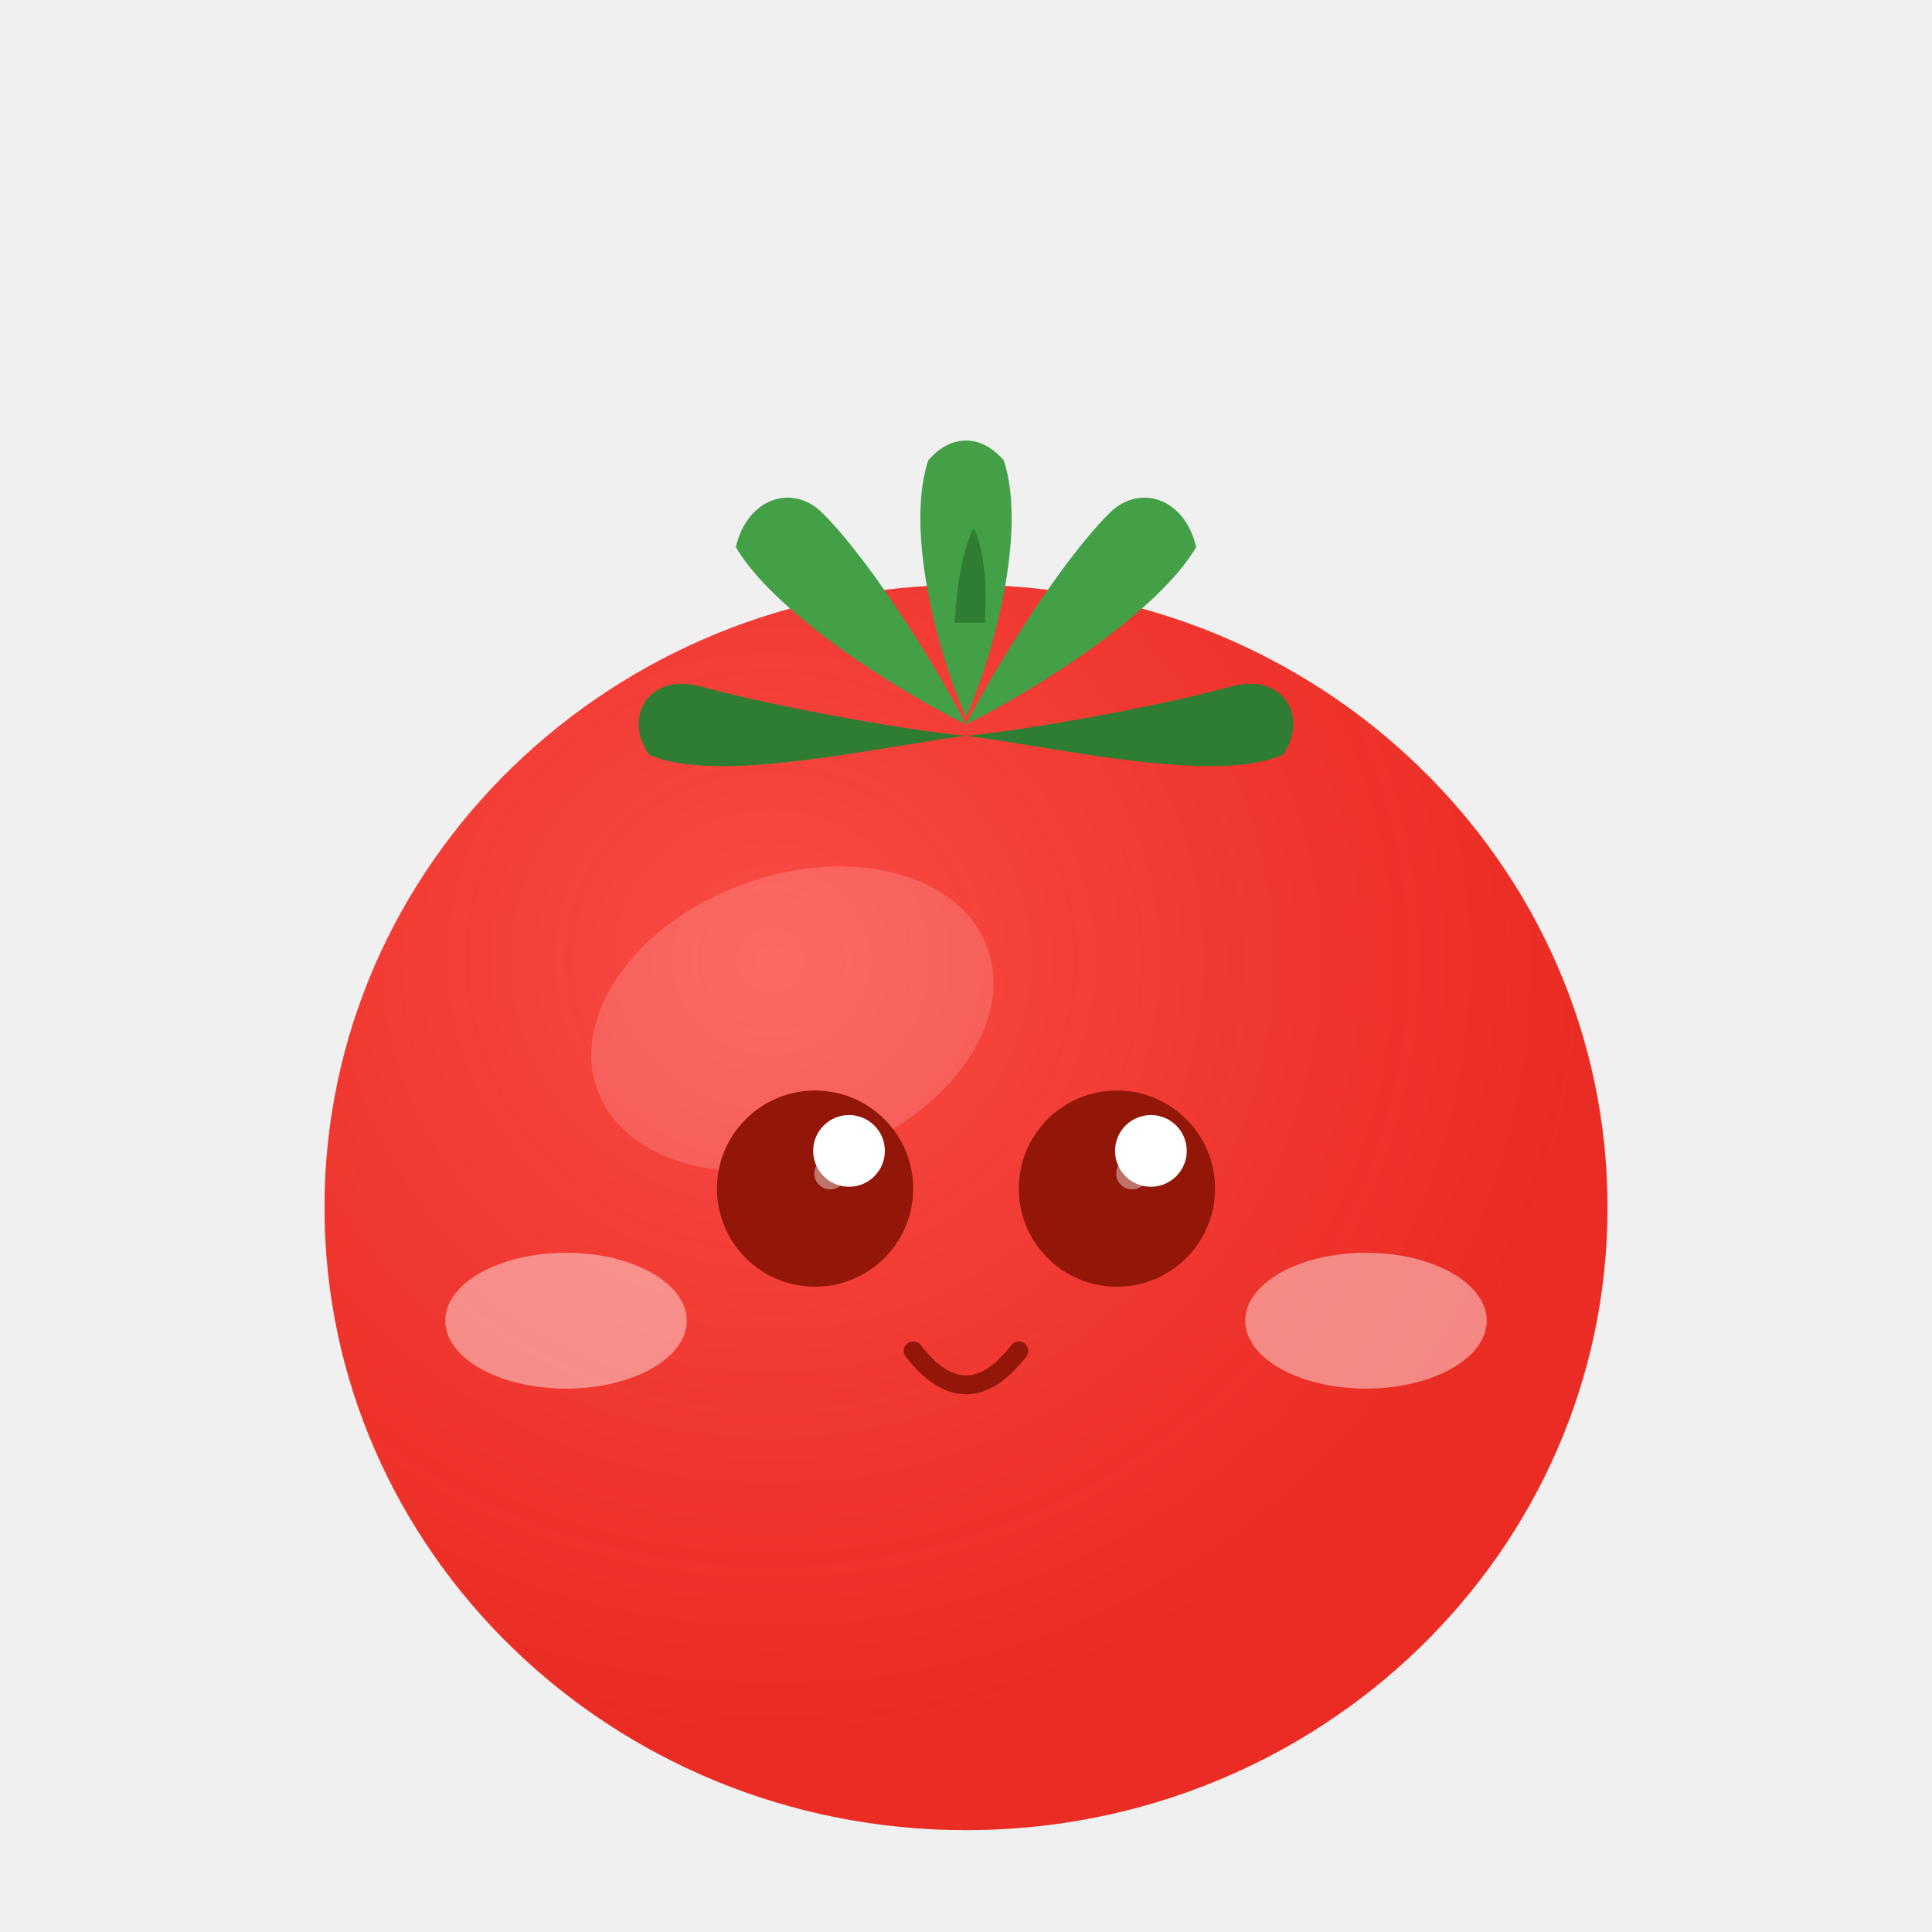
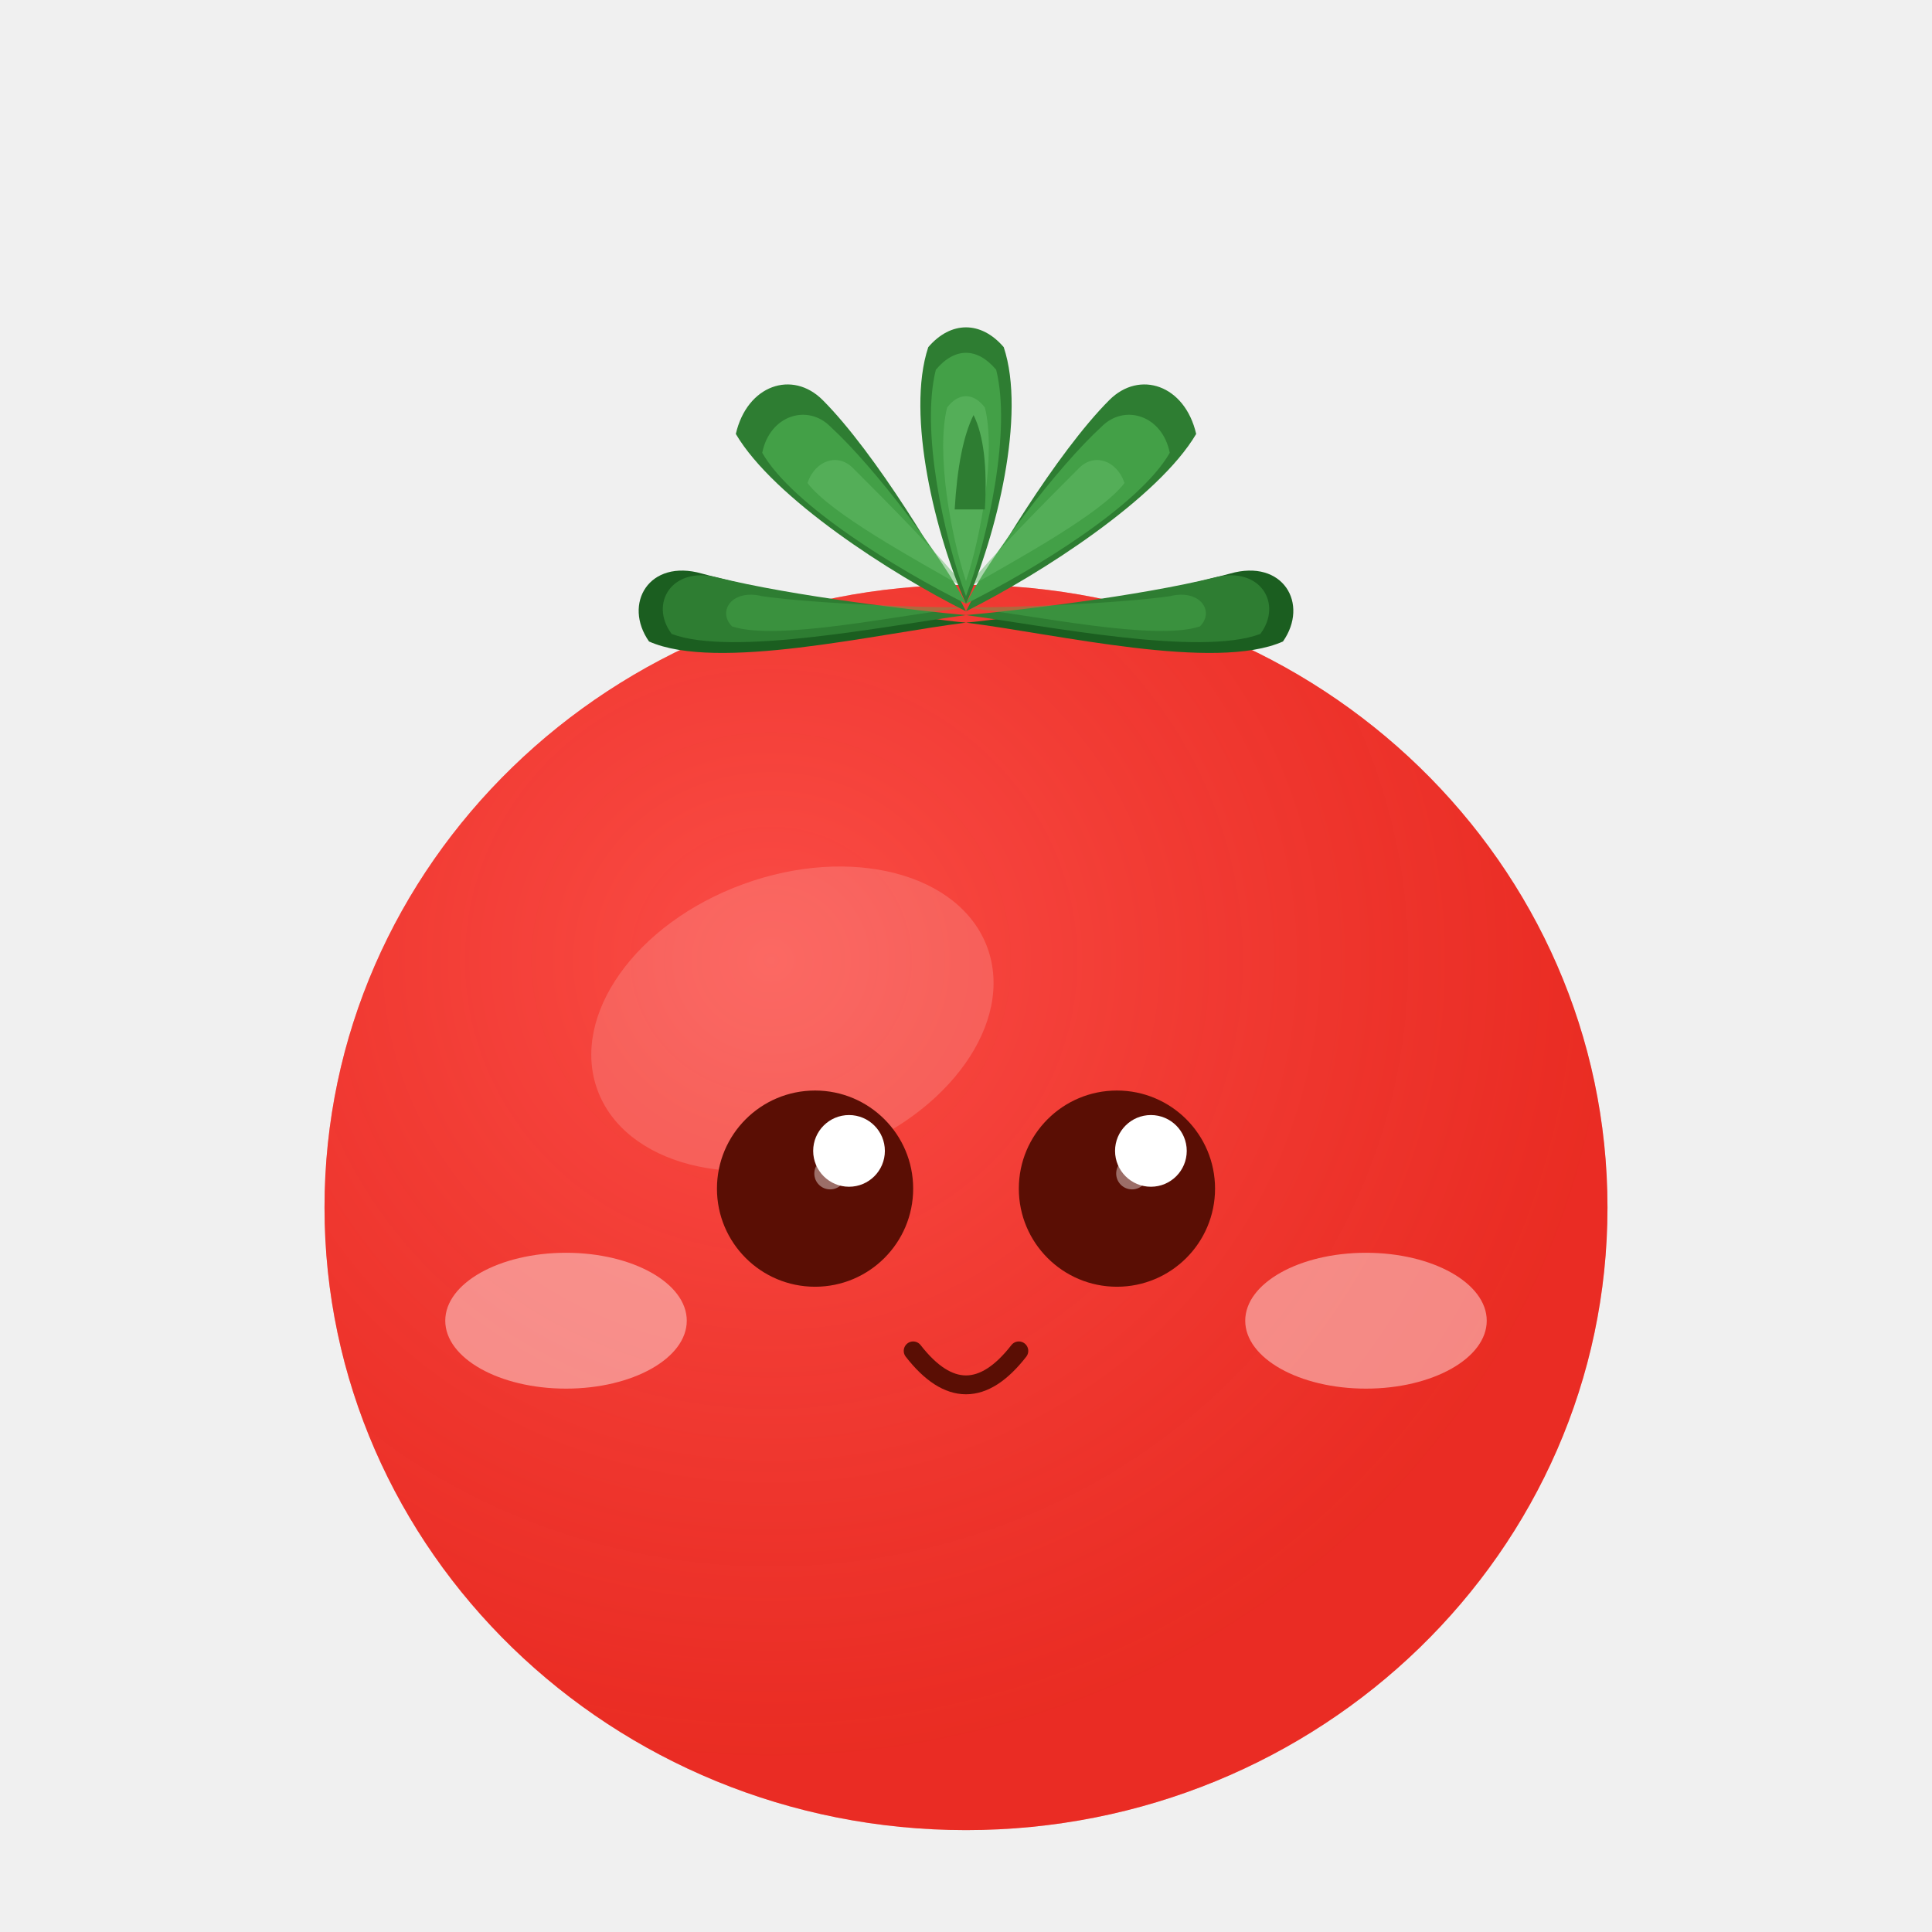
<svg xmlns="http://www.w3.org/2000/svg" viewBox="0 0 512 512">
  <defs>
    <radialGradient id="bodyGrad" cx="35%" cy="30%" r="65%">
      <stop offset="0%" stop-color="#fc6a66" stop-opacity="0.45" />
      <stop offset="100%" stop-color="#ca1d13" stop-opacity="0.35" />
    </radialGradient>
  </defs>
  <ellipse cx="256" cy="320" rx="170" ry="165" fill="#fa342c" />
  <ellipse cx="256" cy="320" rx="170" ry="165" fill="url(#bodyGrad)" />
  <ellipse cx="210" cy="270" rx="55" ry="38" fill="white" opacity="0.16" transform="rotate(-20 210 270)" />
-   <path d="M256,195 C232,198 190,208 172,200 C165,190 172,178 186,182 C208,188 244,194 256,195Z" fill="#2E7D32" />
-   <path d="M256,195 C280,198 322,208 340,200 C347,190 340,178 326,182 C304,188 268,194 256,195Z" fill="#2E7D32" />
-   <path d="M256,192 C236,182 205,162 195,145 C198,132 210,128 218,136 C232,150 250,180 256,192Z" fill="#43a047" />
-   <path d="M256,192 C276,182 307,162 317,145 C314,132 302,128 294,136 C280,150 262,180 256,192Z" fill="#43a047" />
-   <path d="M256,190 C248,172 240,140 246,122 C252,115 260,115 266,122 C272,140 264,172 256,190Z" fill="#43a047" />
-   <path d="M253,165 Q254,148 258,140 Q262,148 261,165" fill="#2E7D32" />
+   <g transform="translate(0,-30)">
+     <path d="M256,195 C232,198 190,208 172,200 C165,190 172,178 186,182 C208,188 244,194 256,195Z" fill="#1B5E20" />
+     <path d="M256,193 C234,196 194,204 178,198 C172,190 178,180 190,183 C210,188 244,192 256,193Z" fill="#2E7D32" />
+     <path d="M256,191 C238,193 206,200 194,196 C190,192 194,186 202,188 C216,190 244,191 256,191Z" fill="#4CAF50" opacity="0.4" />
+     <path d="M256,195 C280,198 322,208 340,200 C347,190 340,178 326,182 C304,188 268,194 256,195Z" fill="#1B5E20" />
+     <path d="M256,193 C278,196 318,204 334,198 C340,190 334,180 322,183 C302,188 268,192 256,193Z" fill="#2E7D32" />
+     <path d="M256,191 C274,193 306,200 318,196 C322,192 318,186 310,188 C296,190 268,191 256,191Z" fill="#4CAF50" opacity="0.4" />
+     <path d="M256,192 C236,182 205,162 195,145 C198,132 210,128 218,136 C232,150 250,180 256,192Z" fill="#2E7D32" />
+     <path d="M256,190 C238,181 210,164 202,150 C204,140 214,137 220,143 C232,154 250,178 256,190Z" fill="#43a047" />
+     <path d="M256,186 C242,178 220,166 214,158 C216,152 222,150 226,154 C234,162 250,178 256,186Z" fill="#66BB6A" opacity="0.5" />
+     <path d="M256,192 C276,182 307,162 317,145 C314,132 302,128 294,136 C280,150 262,180 256,192Z" fill="#2E7D32" />
+     <path d="M256,190 C274,181 302,164 310,150 C308,140 298,137 292,143 C280,154 262,178 256,190Z" fill="#43a047" />
+     <path d="M256,186 C270,178 292,166 298,158 C296,152 290,150 286,154 C278,162 262,178 256,186Z" fill="#66BB6A" opacity="0.5" />
+     <path d="M256,190 C248,172 240,140 246,122 C252,115 260,115 266,122 C272,140 264,172 256,190Z" fill="#2E7D32" />
+     <path d="M256,188 C250,172 244,144 248,128 C253,122 259,122 264,128 C268,144 262,172 256,188Z" fill="#43a047" />
+     <path d="M256,184 C252,172 248,150 251,138 C254,134 258,134 261,138 C264,150 260,172 256,184Z" fill="#66BB6A" opacity="0.5" />
+     <path d="M253,165 Q254,148 258,140 Q262,148 261,165" fill="#2E7D32" />
+   </g>
  <ellipse cx="150" cy="350" rx="32" ry="18" fill="#fed4d2" opacity="0.55" />
  <ellipse cx="362" cy="350" rx="32" ry="18" fill="#fed4d2" opacity="0.55" />
-   <circle cx="216" cy="315" r="26" fill="#921708" />
+   <circle cx="216" cy="315" r="26" fill="#5A0E04" />
  <circle cx="225" cy="305" r="9.5" fill="white" />
  <circle cx="220" cy="311" r="4.2" fill="white" opacity="0.4" />
-   <circle cx="296" cy="315" r="26" fill="#921708" />
+   <circle cx="296" cy="315" r="26" fill="#5A0E04" />
  <circle cx="305" cy="305" r="9.5" fill="white" />
  <circle cx="300" cy="311" r="4.2" fill="white" opacity="0.4" />
-   <path d="M242,358 Q256,376 270,358" stroke="#921708" stroke-width="5" fill="none" stroke-linecap="round" />
+   <path d="M242,358 Q256,376 270,358" stroke="#5A0E04" stroke-width="5" fill="none" stroke-linecap="round" />
</svg>
